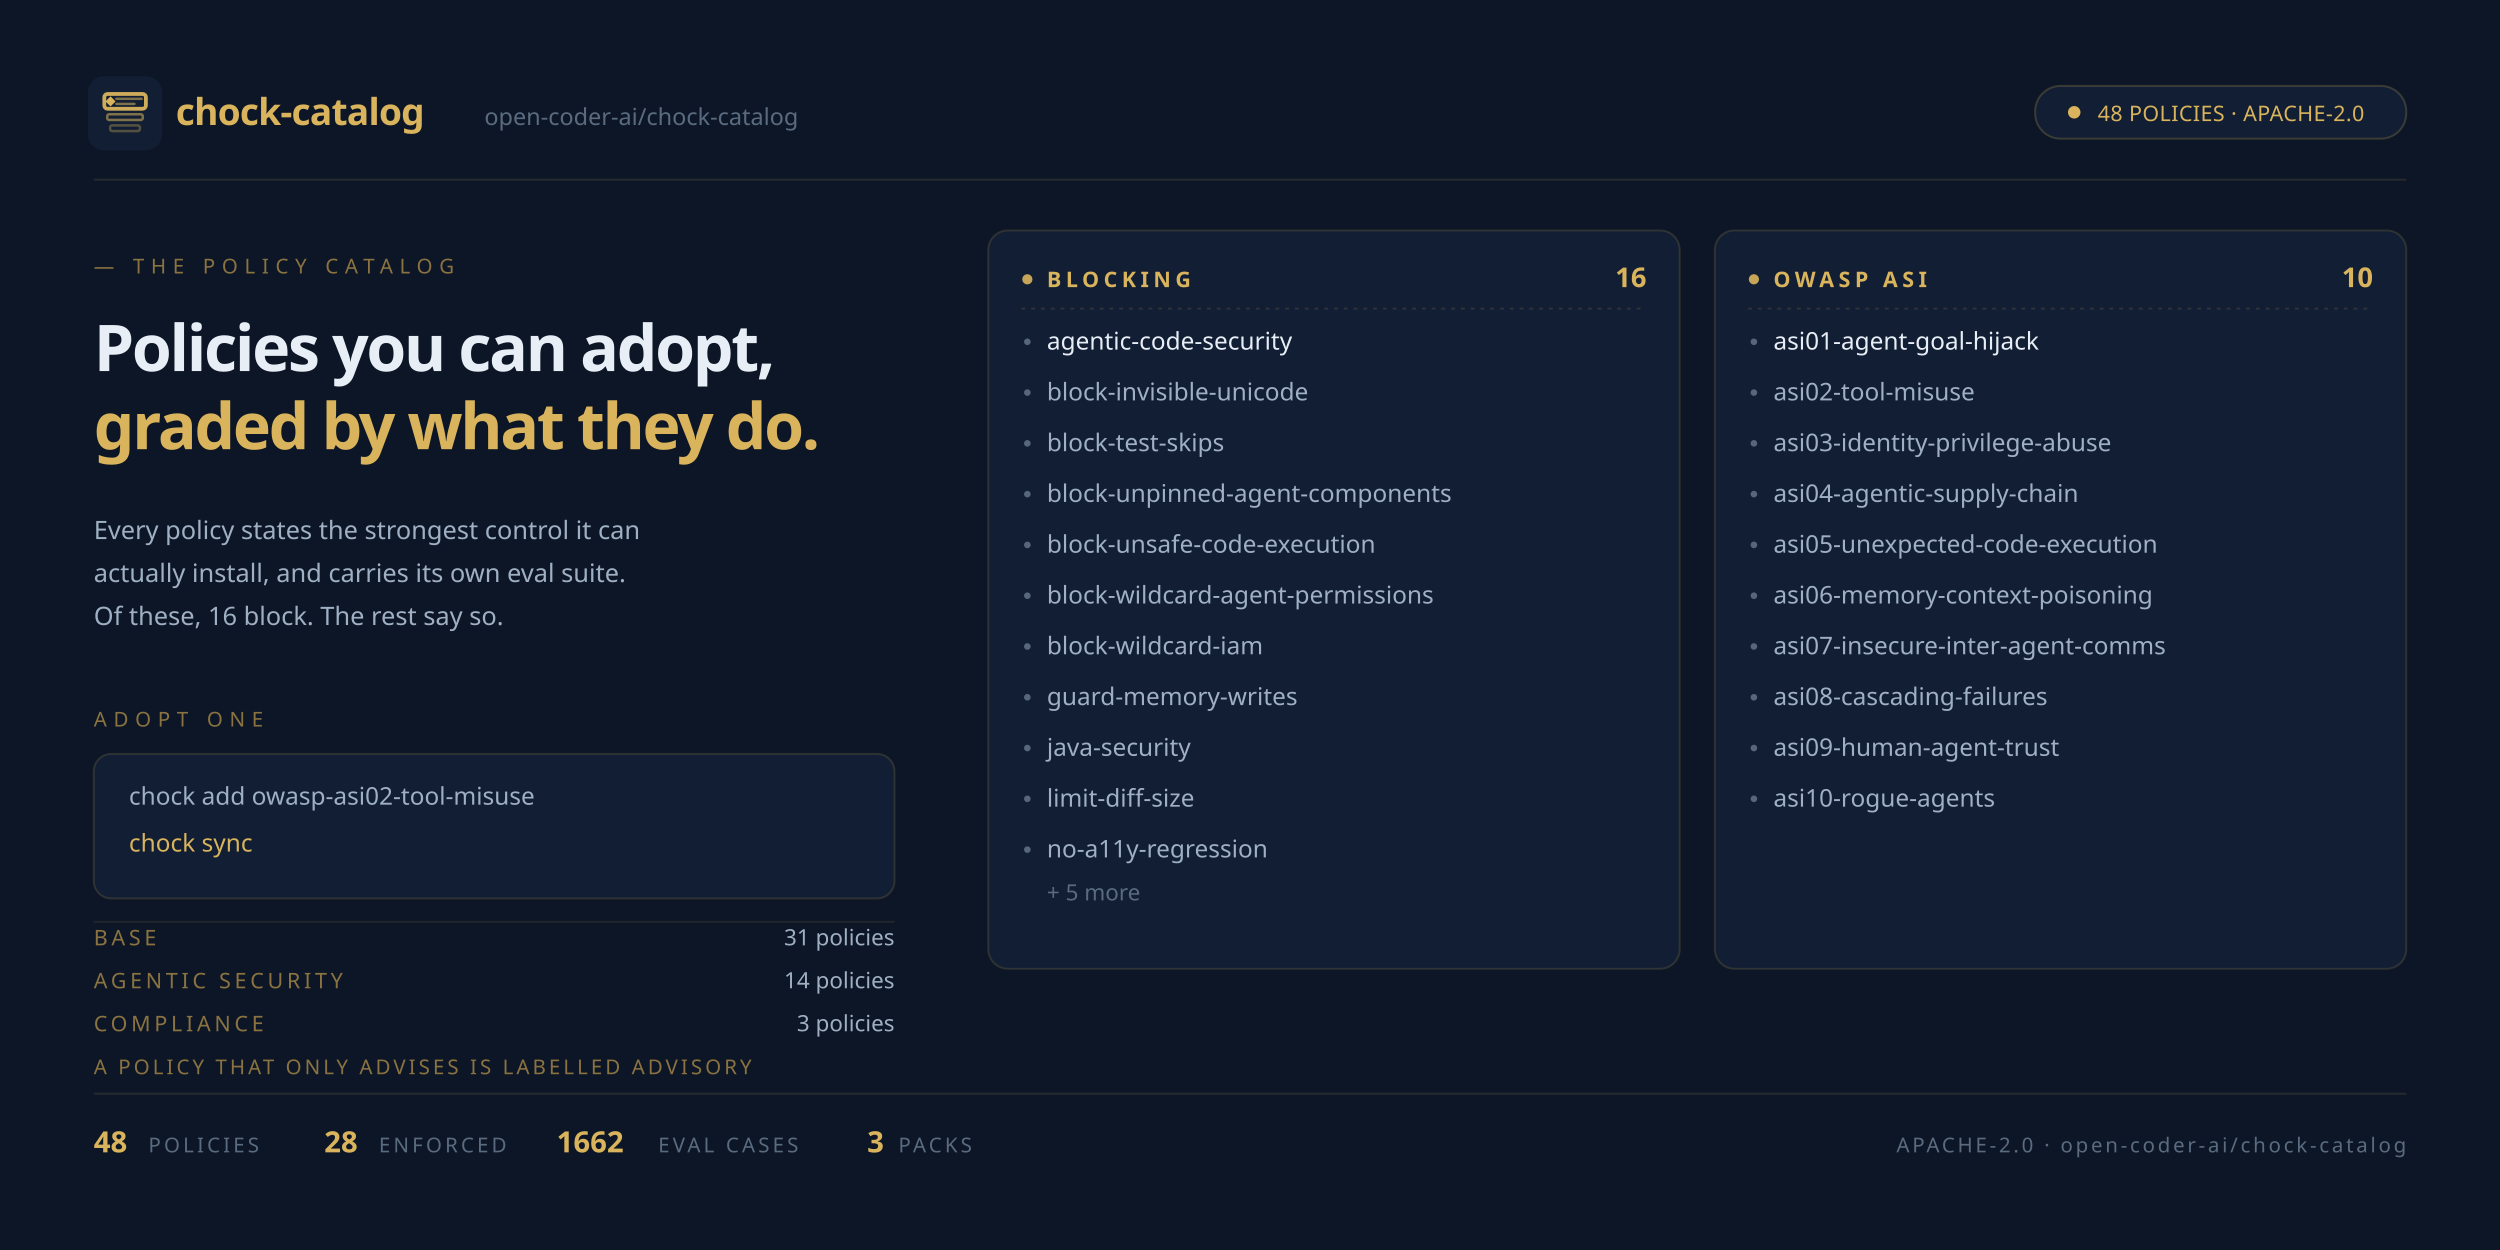
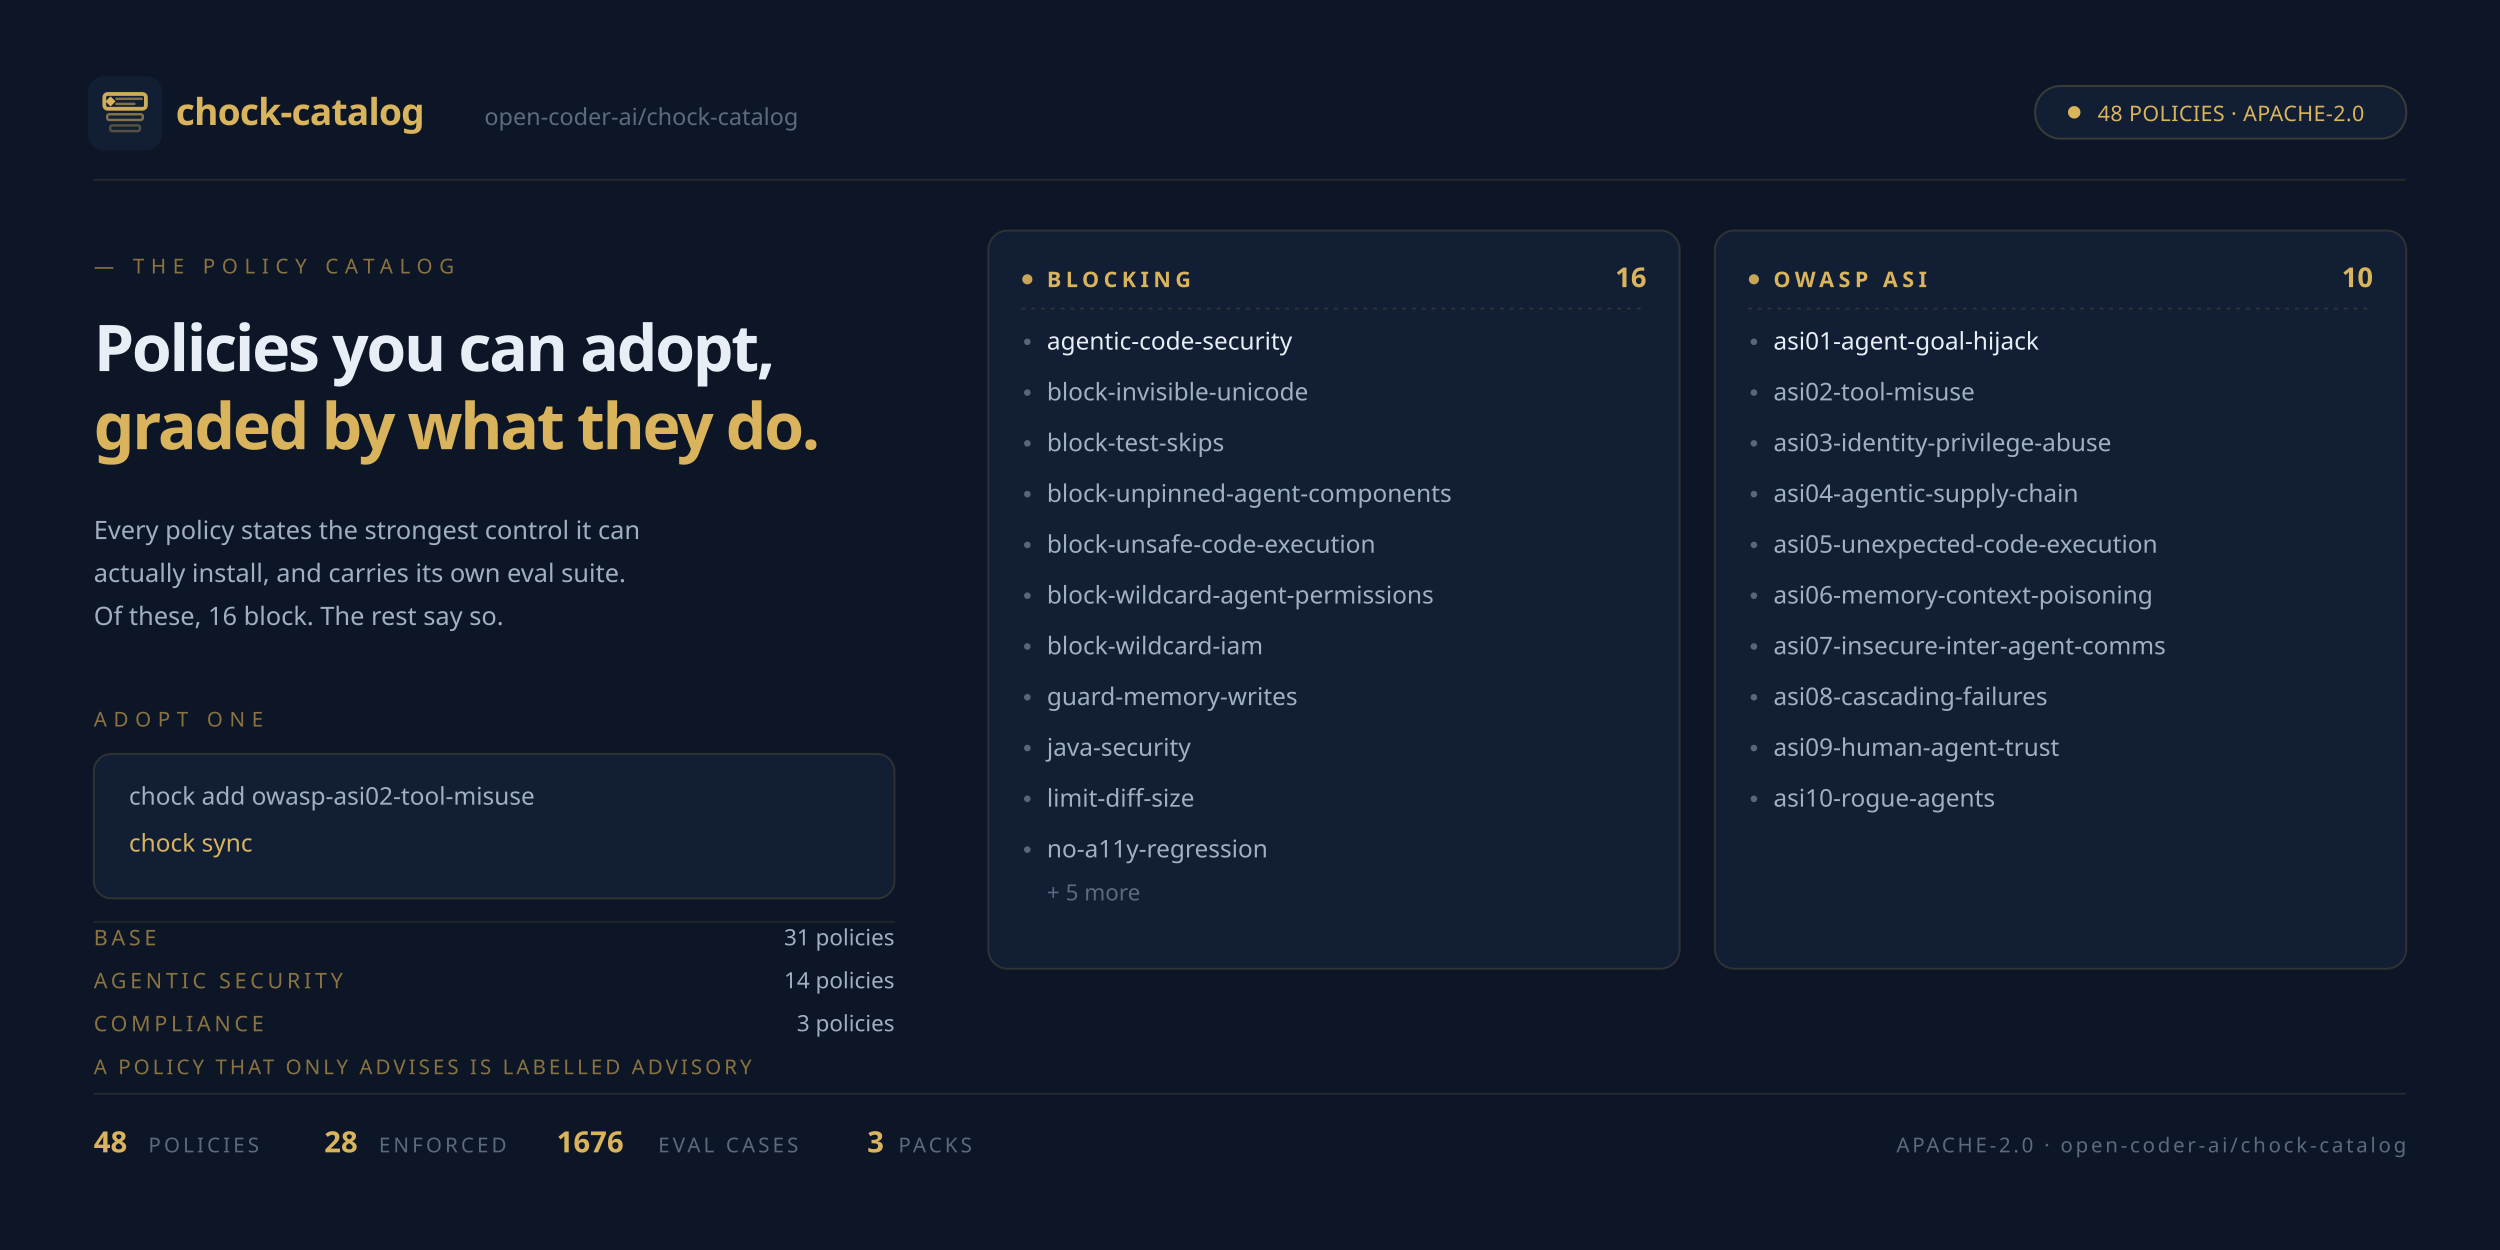
- <svg xmlns="http://www.w3.org/2000/svg" width="1280" height="640" viewBox="0 0 1280 640" role="img" aria-label="chock-catalog — the policy catalog for chock: policies you can adopt, graded by what they actually enforce. 48 policies across 3 packs (agentic-security 14, base 31, compliance 3); 28 enforced (19 at commit, 9 at pre-tool-use) and 20 advisory; 1662 eval cases. The 16 blocking policies: agentic-code-security, block-invisible-unicode, block-test-skips, block-unpinned-agent-components, block-unsafe-code-execution, block-wildcard-agent-permissions, block-wildcard-iam, guard-memory-writes, java-security, limit-diff-size, no-a11y-regression, pin-github-actions, protect-main-branch, protect-test-integrity, scan-secrets, verify-dependency-exists. Full OWASP Agentic Security Initiative top ten coverage, ASI01 through ASI10. Apache-2.0.">
+ <svg xmlns="http://www.w3.org/2000/svg" width="1280" height="640" viewBox="0 0 1280 640" role="img" aria-label="chock-catalog — the policy catalog for chock: policies you can adopt, graded by what they actually enforce. 48 policies across 3 packs (agentic-security 14, base 31, compliance 3); 28 enforced (19 at commit, 9 at pre-tool-use) and 20 advisory; 1676 eval cases. The 16 blocking policies: agentic-code-security, block-invisible-unicode, block-test-skips, block-unpinned-agent-components, block-unsafe-code-execution, block-wildcard-agent-permissions, block-wildcard-iam, guard-memory-writes, java-security, limit-diff-size, no-a11y-regression, pin-github-actions, protect-main-branch, protect-test-integrity, scan-secrets, verify-dependency-exists. Full OWASP Agentic Security Initiative top ten coverage, ASI01 through ASI10. Apache-2.0.">
  <rect width="1280" height="640" fill="#0D1626" />
  <rect x="45.0" y="39.0" width="38" height="38" rx="8.4" fill="#111E33" />
  <rect x="56.4" y="64.2" width="15.2" height="2.9" rx="1.0" fill="none" stroke="#D9B45C" stroke-width="1.29" stroke-opacity="0.34" />
  <rect x="54.9" y="58.5" width="18.2" height="2.9" rx="1.0" fill="none" stroke="#D9B45C" stroke-width="1.29" stroke-opacity="0.55" />
  <rect x="53.4" y="48.1" width="21.3" height="7.6" rx="1.7" fill="none" stroke="#D9B45C" stroke-width="1.94" stroke-opacity="0.95" />
  <rect x="54.77" y="50.10" width="3.65" height="3.65" transform="rotate(45 56.59 51.92)" fill="#D9B45C" />
  <line x1="59.6" y1="50.6" x2="72.5" y2="50.6" stroke="#D9B45C" stroke-width="1.29" stroke-opacity="0.55" stroke-linecap="round" />
  <line x1="59.6" y1="53.2" x2="68.8" y2="53.2" stroke="#D9B45C" stroke-width="1.29" stroke-opacity="0.55" stroke-linecap="round" />
  <text x="90" y="64" font-family="Geist Mono" font-size="19" font-weight="700" letter-spacing="-0.4" fill="#D9B45C">chock-catalog</text>
  <text x="248" y="64" font-family="Geist Mono" font-size="12" fill="#5A6B80">open-coder-ai/chock-catalog</text>
  <rect x="1042" y="44" width="190" height="27" rx="13" fill="#111E33" stroke="#D9B45C" stroke-opacity="0.22" />
  <circle cx="1062" cy="57.5" r="3.2" fill="#D9B45C" />
  <text x="1074" y="62" font-family="Geist Mono" font-size="11" letter-spacing="0.2" fill="#D9B45C">48 POLICIES · APACHE-2.0</text>
  <line x1="48" y1="92" x2="1232" y2="92" stroke="#D9B45C" stroke-opacity="0.13" stroke-width="1" />
  <text x="48" y="140" font-family="Geist Mono" font-size="10.5" letter-spacing="3.4" fill="#8A7340">— THE POLICY CATALOG</text>
  <text x="48" y="190" font-family="Geist Mono" font-size="33" font-weight="700" letter-spacing="-1.2" fill="#E8EEF6">Policies you can adopt,</text>
  <text x="48" y="230" font-family="Geist Mono" font-size="33" font-weight="700" letter-spacing="-1.2" fill="#D9B45C">graded by what they do.</text>
  <text x="48" y="276" font-family="Geist Mono" font-size="13" fill="#9FB0C4">Every policy states the strongest control it can</text>
  <text x="48" y="298" font-family="Geist Mono" font-size="13" fill="#9FB0C4">actually install, and carries its own eval suite.</text>
  <text x="48" y="320" font-family="Geist Mono" font-size="13" fill="#9FB0C4">Of these, 16 block. The rest say so.</text>
  <text x="48" y="372" font-family="Geist Mono" font-size="10.5" letter-spacing="3.4" fill="#8A7340">ADOPT ONE</text>
  <rect x="48" y="386" width="410" height="74" rx="9" fill="#111E33" stroke="#D9B45C" stroke-opacity="0.16" />
  <text x="66" y="412" font-family="Geist Mono" font-size="12.5" fill="#9FB0C4">chock add owasp-asi02-tool-misuse</text>
  <text x="66" y="436" font-family="Geist Mono" font-size="12.5" fill="#D9B45C">chock sync</text>
  <line x1="48" y1="472" x2="458" y2="472" stroke="#D9B45C" stroke-opacity="0.10" stroke-width="1" />
  <text x="48" y="484" font-family="Geist Mono" font-size="11" letter-spacing="1.9" fill="#8A7340">BASE</text>
  <text x="458" y="484" font-family="Geist Mono" font-size="11.5" text-anchor="end" fill="#9FB0C4">31 policies</text>
  <text x="48" y="506" font-family="Geist Mono" font-size="11" letter-spacing="1.9" fill="#8A7340">AGENTIC SECURITY</text>
  <text x="458" y="506" font-family="Geist Mono" font-size="11.5" text-anchor="end" fill="#9FB0C4">14 policies</text>
  <text x="48" y="528" font-family="Geist Mono" font-size="11" letter-spacing="1.9" fill="#8A7340">COMPLIANCE</text>
  <text x="458" y="528" font-family="Geist Mono" font-size="11.5" text-anchor="end" fill="#9FB0C4">3 policies</text>
  <text x="48" y="550" font-family="Geist Mono" font-size="10.5" letter-spacing="1.55" fill="#8A7340">A POLICY THAT ONLY ADVISES IS LABELLED ADVISORY</text>
  <rect x="506" y="118" width="354" height="378" rx="10" fill="#111E33" stroke="#D9B45C" stroke-opacity="0.16" stroke-width="1" />
  <circle cx="526" cy="143" r="2.6" fill="#D9B45C" fill-opacity="0.9" />
  <text x="536" y="147" font-family="Geist Mono" font-size="11" font-weight="700" letter-spacing="2.3" fill="#D9B45C">BLOCKING</text>
  <text x="843" y="147" font-family="Geist Mono" font-size="14" font-weight="700" text-anchor="end" fill="#D9B45C">16</text>
  <line x1="523" y1="158" x2="843" y2="158" stroke="#D9B45C" stroke-opacity="0.14" stroke-width="1" stroke-dasharray="2 3" />
  <circle cx="526" cy="175" r="1.7" fill="#9FB0C4" fill-opacity="0.5" />
  <text x="536" y="179" font-family="Geist Mono" font-size="12.5" fill="#E8EEF6">agentic-code-security</text>
  <circle cx="526" cy="201" r="1.7" fill="#9FB0C4" fill-opacity="0.5" />
  <text x="536" y="205" font-family="Geist Mono" font-size="12.5" fill="#9FB0C4">block-invisible-unicode</text>
  <circle cx="526" cy="227" r="1.7" fill="#9FB0C4" fill-opacity="0.5" />
  <text x="536" y="231" font-family="Geist Mono" font-size="12.5" fill="#9FB0C4">block-test-skips</text>
  <circle cx="526" cy="253" r="1.7" fill="#9FB0C4" fill-opacity="0.5" />
  <text x="536" y="257" font-family="Geist Mono" font-size="12.5" fill="#9FB0C4">block-unpinned-agent-components</text>
  <circle cx="526" cy="279" r="1.7" fill="#9FB0C4" fill-opacity="0.5" />
  <text x="536" y="283" font-family="Geist Mono" font-size="12.5" fill="#9FB0C4">block-unsafe-code-execution</text>
  <circle cx="526" cy="305" r="1.7" fill="#9FB0C4" fill-opacity="0.5" />
  <text x="536" y="309" font-family="Geist Mono" font-size="12.5" fill="#9FB0C4">block-wildcard-agent-permissions</text>
  <circle cx="526" cy="331" r="1.7" fill="#9FB0C4" fill-opacity="0.5" />
  <text x="536" y="335" font-family="Geist Mono" font-size="12.5" fill="#9FB0C4">block-wildcard-iam</text>
  <circle cx="526" cy="357" r="1.7" fill="#9FB0C4" fill-opacity="0.5" />
  <text x="536" y="361" font-family="Geist Mono" font-size="12.5" fill="#9FB0C4">guard-memory-writes</text>
  <circle cx="526" cy="383" r="1.7" fill="#9FB0C4" fill-opacity="0.5" />
  <text x="536" y="387" font-family="Geist Mono" font-size="12.5" fill="#9FB0C4">java-security</text>
  <circle cx="526" cy="409" r="1.7" fill="#9FB0C4" fill-opacity="0.5" />
  <text x="536" y="413" font-family="Geist Mono" font-size="12.5" fill="#9FB0C4">limit-diff-size</text>
  <circle cx="526" cy="435" r="1.7" fill="#9FB0C4" fill-opacity="0.5" />
  <text x="536" y="439" font-family="Geist Mono" font-size="12.5" fill="#9FB0C4">no-a11y-regression</text>
  <text x="536" y="461" font-family="Geist Mono" font-size="11.5" fill="#5A6B80">+ 5 more</text>
  <rect x="878" y="118" width="354" height="378" rx="10" fill="#111E33" stroke="#D9B45C" stroke-opacity="0.16" stroke-width="1" />
  <circle cx="898" cy="143" r="2.6" fill="#D9B45C" fill-opacity="0.9" />
  <text x="908" y="147" font-family="Geist Mono" font-size="11" font-weight="700" letter-spacing="2.3" fill="#D9B45C">OWASP ASI</text>
  <text x="1215" y="147" font-family="Geist Mono" font-size="14" font-weight="700" text-anchor="end" fill="#D9B45C">10</text>
  <line x1="895" y1="158" x2="1215" y2="158" stroke="#D9B45C" stroke-opacity="0.14" stroke-width="1" stroke-dasharray="2 3" />
  <circle cx="898" cy="175" r="1.7" fill="#9FB0C4" fill-opacity="0.5" />
  <text x="908" y="179" font-family="Geist Mono" font-size="12.5" fill="#E8EEF6">asi01-agent-goal-hijack</text>
  <circle cx="898" cy="201" r="1.7" fill="#9FB0C4" fill-opacity="0.5" />
  <text x="908" y="205" font-family="Geist Mono" font-size="12.5" fill="#9FB0C4">asi02-tool-misuse</text>
  <circle cx="898" cy="227" r="1.7" fill="#9FB0C4" fill-opacity="0.5" />
  <text x="908" y="231" font-family="Geist Mono" font-size="12.5" fill="#9FB0C4">asi03-identity-privilege-abuse</text>
  <circle cx="898" cy="253" r="1.7" fill="#9FB0C4" fill-opacity="0.5" />
  <text x="908" y="257" font-family="Geist Mono" font-size="12.5" fill="#9FB0C4">asi04-agentic-supply-chain</text>
  <circle cx="898" cy="279" r="1.7" fill="#9FB0C4" fill-opacity="0.5" />
  <text x="908" y="283" font-family="Geist Mono" font-size="12.5" fill="#9FB0C4">asi05-unexpected-code-execution</text>
  <circle cx="898" cy="305" r="1.7" fill="#9FB0C4" fill-opacity="0.5" />
  <text x="908" y="309" font-family="Geist Mono" font-size="12.5" fill="#9FB0C4">asi06-memory-context-poisoning</text>
  <circle cx="898" cy="331" r="1.7" fill="#9FB0C4" fill-opacity="0.5" />
  <text x="908" y="335" font-family="Geist Mono" font-size="12.5" fill="#9FB0C4">asi07-insecure-inter-agent-comms</text>
  <circle cx="898" cy="357" r="1.7" fill="#9FB0C4" fill-opacity="0.5" />
  <text x="908" y="361" font-family="Geist Mono" font-size="12.5" fill="#9FB0C4">asi08-cascading-failures</text>
  <circle cx="898" cy="383" r="1.7" fill="#9FB0C4" fill-opacity="0.5" />
  <text x="908" y="387" font-family="Geist Mono" font-size="12.5" fill="#9FB0C4">asi09-human-agent-trust</text>
  <circle cx="898" cy="409" r="1.7" fill="#9FB0C4" fill-opacity="0.5" />
  <text x="908" y="413" font-family="Geist Mono" font-size="12.5" fill="#9FB0C4">asi10-rogue-agents</text>
  <line x1="48" y1="560" x2="1232" y2="560" stroke="#D9B45C" stroke-opacity="0.13" stroke-width="1" />
  <text x="48" y="590" font-family="Geist Mono" font-size="15" font-weight="700" fill="#D9B45C">48</text>
  <text x="76" y="590" font-family="Geist Mono" font-size="10.5" letter-spacing="1.6" fill="#5A6B80">POLICIES</text>
  <text x="166" y="590" font-family="Geist Mono" font-size="15" font-weight="700" fill="#D9B45C">28</text>
  <text x="194" y="590" font-family="Geist Mono" font-size="10.5" letter-spacing="1.6" fill="#5A6B80">ENFORCED</text>
-   <text x="285" y="590" font-family="Geist Mono" font-size="15" font-weight="700" fill="#D9B45C">1662</text>
+   <text x="285" y="590" font-family="Geist Mono" font-size="15" font-weight="700" fill="#D9B45C">1676</text>
  <text x="337" y="590" font-family="Geist Mono" font-size="10.5" letter-spacing="1.6" fill="#5A6B80">EVAL CASES</text>
  <text x="444" y="590" font-family="Geist Mono" font-size="15" font-weight="700" fill="#D9B45C">3</text>
  <text x="460" y="590" font-family="Geist Mono" font-size="10.5" letter-spacing="1.6" fill="#5A6B80">PACKS</text>
  <text x="1232" y="590" font-family="Geist Mono" font-size="10.5" letter-spacing="1.4" text-anchor="end" fill="#5A6B80">APACHE-2.0 · open-coder-ai/chock-catalog</text>
</svg>
